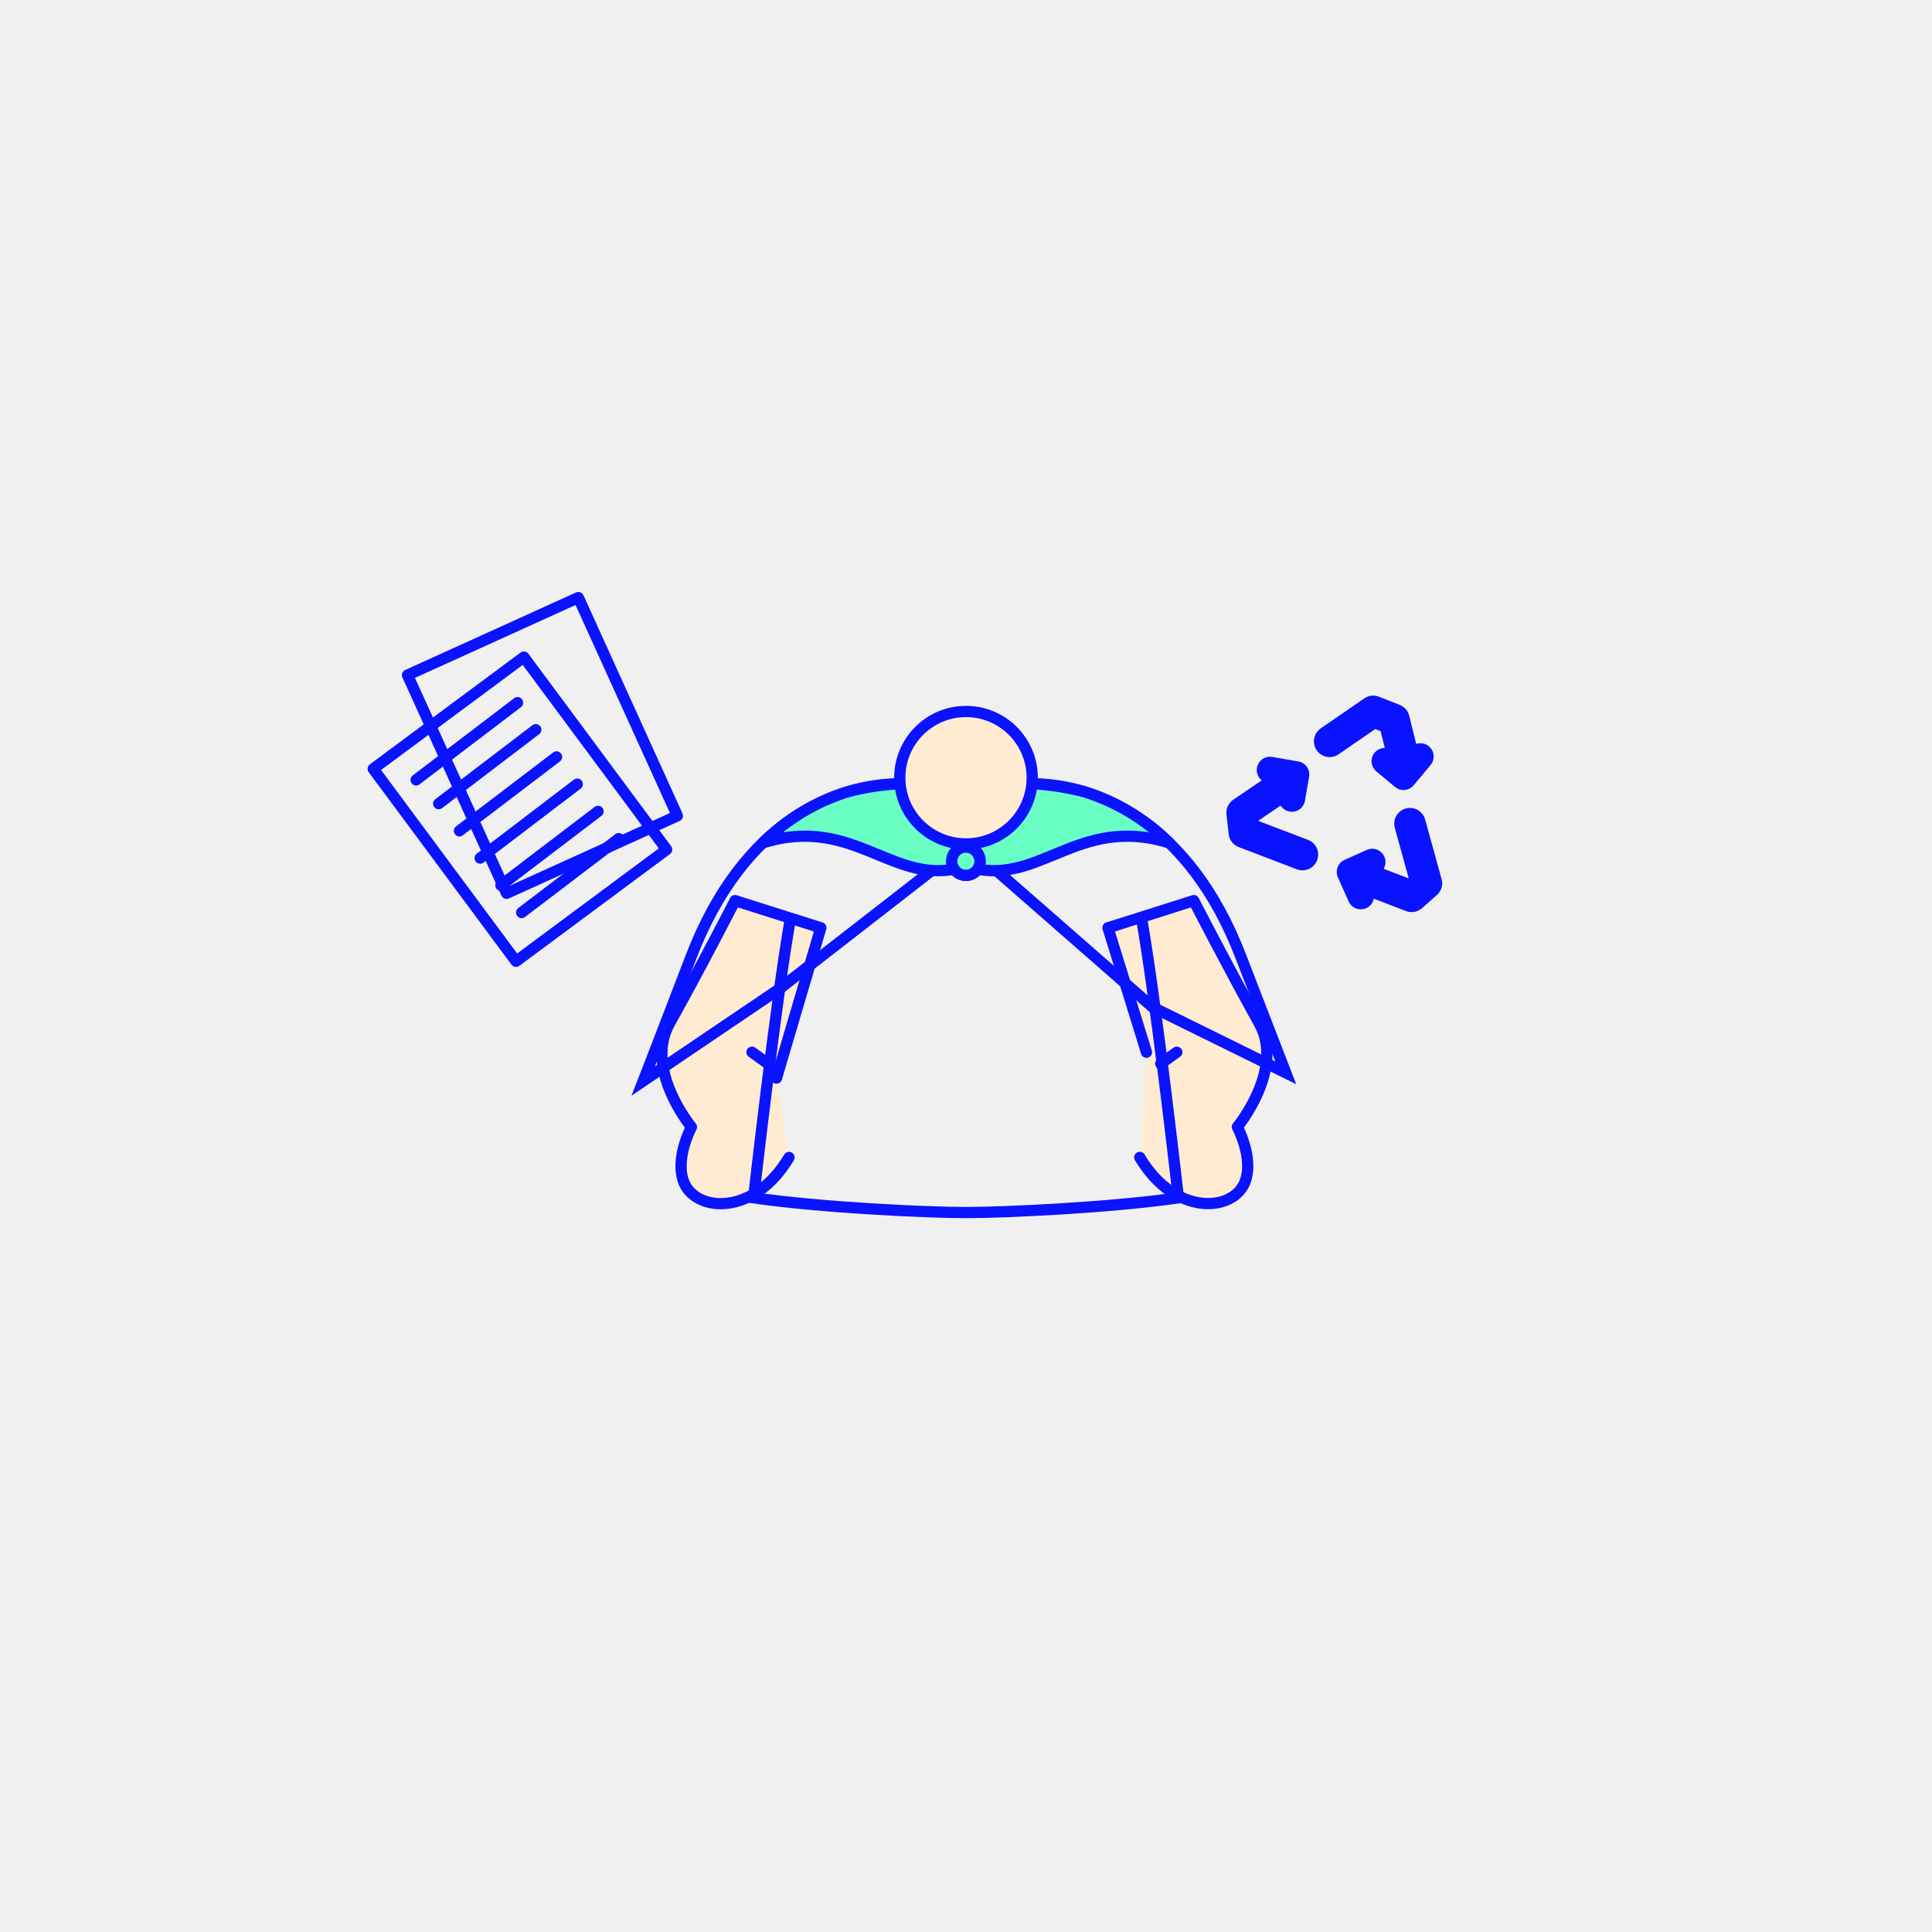
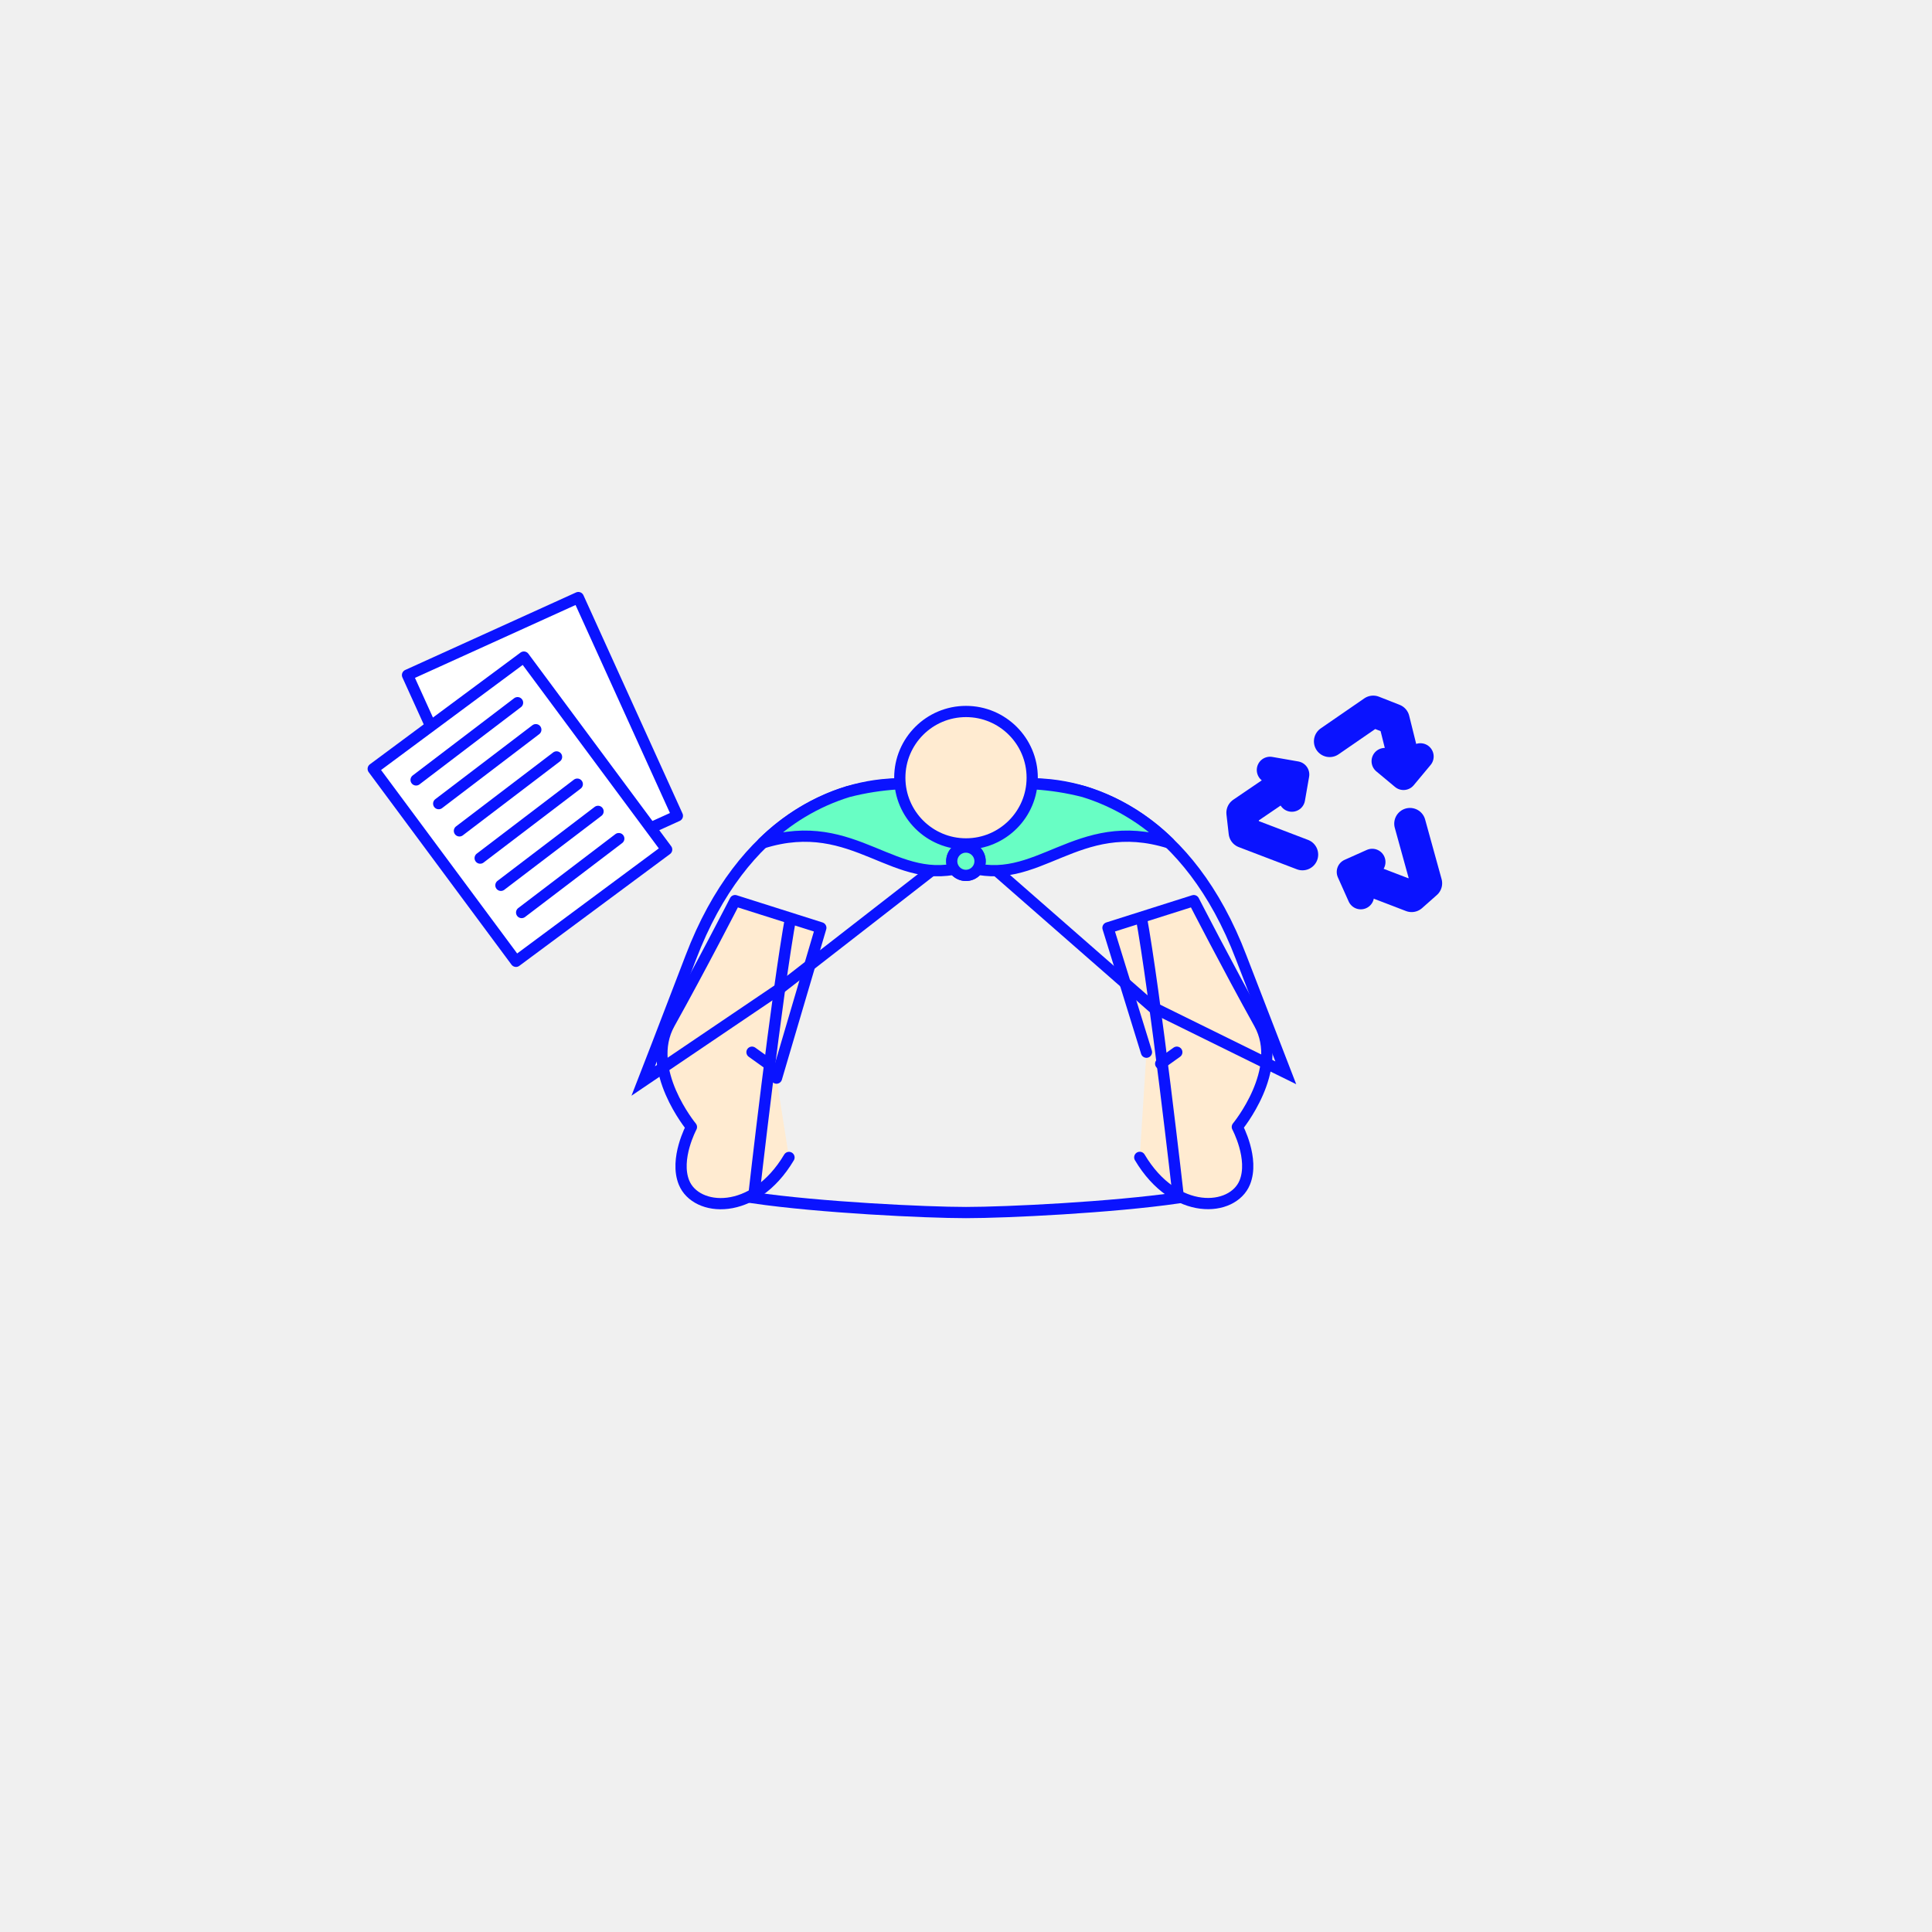
<svg xmlns="http://www.w3.org/2000/svg" class="tree-image-resource" viewBox="0 0 860 860" fill="none">
  <g clip-path="url(#clip0_203_3543)">
    <path d="M510.329 468.37L493.199 413L531.379 400.9C531.379 400.9 546.599 430.5 560.559 455.59C571.959 476.06 550.779 501.64 550.779 501.64C550.779 501.64 558.399 515.81 554.089 526.37C548.759 539.42 523.009 541.54 507.349 515.18" fill="#FFEBD1" />
    <path d="M510.329 468.37L493.199 413L531.379 400.9C531.379 400.9 546.599 430.5 560.559 455.59C571.959 476.06 550.779 501.64 550.779 501.64C550.779 501.64 558.399 515.81 554.089 526.37C548.759 539.42 523.009 541.54 507.349 515.18" stroke="#0A13FF" stroke-width="5" stroke-linecap="round" stroke-linejoin="round" />
    <path d="M345.641 479.91L365.381 413L327.201 400.9C327.201 400.9 312.001 430.54 298.001 455.63C286.601 476.1 307.781 501.68 307.781 501.68C307.781 501.68 300.171 515.85 304.481 526.41C309.801 539.46 335.551 541.58 351.211 515.22" fill="#FFEBD1" />
    <path d="M345.641 479.91L365.381 413L327.201 400.9C327.201 400.9 312.001 430.54 298.001 455.63C286.601 476.1 307.781 501.68 307.781 501.68C307.781 501.68 300.171 515.85 304.481 526.41C309.801 539.46 335.551 541.58 351.211 515.22" stroke="#0A13FF" stroke-width="5" stroke-linecap="round" stroke-linejoin="round" />
    <path d="M341.92 473.5L334.74 468.37" stroke="#0A13FF" stroke-width="5" stroke-linecap="round" stroke-linejoin="round" />
    <path d="M516.66 473.5L523.84 468.37" stroke="#0A13FF" stroke-width="5" stroke-linecap="round" stroke-linejoin="round" />
-     <path d="M257.438 266.001L181.402 300.509L225.489 397.653L301.525 363.145L257.438 266.001Z" class="fill" stroke="#0A13FF" stroke-width="5" stroke-linecap="round" stroke-linejoin="round" />
-     <path d="M233.192 292.489L166.131 342.238L229.691 427.916L296.753 378.166L233.192 292.489Z" class="fill" stroke="#0A13FF" stroke-width="5" stroke-linecap="round" stroke-linejoin="round" />
+     <path d="M257.438 266.001L181.402 300.509L225.489 397.653L301.525 363.145L257.438 266.001Z" fill="#FFFFFF" stroke="#0A13FF" stroke-width="5" stroke-linecap="round" stroke-linejoin="round" />
+     <path d="M233.192 292.489L166.131 342.238L229.691 427.916L296.753 378.166L233.192 292.489Z" fill="#FFFFFF" stroke="#0A13FF" stroke-width="5" stroke-linecap="round" stroke-linejoin="round" />
    <path d="M185.221 347.17L230.381 312.79" stroke="#0A13FF" stroke-width="5" stroke-linecap="round" stroke-linejoin="round" />
    <path d="M195.279 357.73L238.509 324.81" stroke="#0A13FF" stroke-width="5" stroke-linecap="round" stroke-linejoin="round" />
    <path d="M204.51 369.85L247.74 336.93" stroke="#0A13FF" stroke-width="5" stroke-linecap="round" stroke-linejoin="round" />
    <path d="M213.74 381.97L256.97 349.05" stroke="#0A13FF" stroke-width="5" stroke-linecap="round" stroke-linejoin="round" />
    <path d="M222.971 394.09L266.211 361.17" stroke="#0A13FF" stroke-width="5" stroke-linecap="round" stroke-linejoin="round" />
    <path d="M232.199 406.2L275.439 373.29" stroke="#0A13FF" stroke-width="5" stroke-linecap="round" stroke-linejoin="round" />
    <path d="M574.628 347L552.898 361.78L553.898 370.53L579.768 380.41" stroke="#0A13FF" stroke-width="14" stroke-linecap="round" stroke-linejoin="round" />
    <path d="M603.801 389.59L628.361 399L634.951 393.17L627.621 366.64" stroke="#0A13FF" stroke-width="14" stroke-linecap="round" stroke-linejoin="round" />
    <path d="M623.911 334.07L620.481 320.27L611.261 316.64L591.871 330" stroke="#0A13FF" stroke-width="14" stroke-linecap="round" stroke-linejoin="round" />
    <path d="M610.82 383.72L600.93 388.14L605.73 398.87" class="fill" />
    <path d="M610.82 383.72L600.93 388.14L605.73 398.87" stroke="#0A13FF" stroke-width="11.81" stroke-linecap="round" stroke-linejoin="round" />
    <path d="M575.05 355.44L576.91 344.77L565.34 342.75" class="fill" />
    <path d="M575.05 355.44L576.91 344.77L565.34 342.75" stroke="#0A13FF" stroke-width="11.81" stroke-linecap="round" stroke-linejoin="round" />
    <path d="M616.43 338.83L624.75 345.76L632.27 336.74" class="fill" />
    <path d="M616.43 338.83L624.75 345.76L632.27 336.74" stroke="#0A13FF" stroke-width="11.81" stroke-linecap="round" stroke-linejoin="round" />
    <path d="M430 375.64L347.05 440.11L286.33 481.18C286.33 481.18 295.85 456.73 307.48 426.26C330.88 364.79 373.06 348.94 400.15 348.94H427" class="fill" />
    <path d="M430 375.64L347.05 440.11L286.33 481.18C286.33 481.18 295.85 456.73 307.48 426.26C330.88 364.79 373.06 348.94 400.15 348.94H427" stroke="#0A13FF" stroke-width="5" stroke-miterlimit="10" />
    <path d="M430 375.64L513.08 448.35L572.35 477.55C572.35 477.55 566.35 462.03 552.52 426.26C529.12 364.79 486.94 348.94 459.85 348.94H433" class="fill" />
    <path d="M430 375.64L513.08 448.35L572.35 477.55C572.35 477.55 566.35 462.03 552.52 426.26C529.12 364.79 486.94 348.94 459.85 348.94H433" stroke="#0A13FF" stroke-width="5" stroke-miterlimit="10" />
    <path d="M503.769 390.84C496.429 372.78 486.459 354.73 429.999 354.73C373.539 354.73 363.569 372.73 356.229 390.84C343.929 421.06 335.449 533.65 335.449 533.65C365.039 537.94 400.679 539.89 429.999 539.75C459.319 539.89 494.999 537.94 524.549 533.65C524.549 533.65 516.069 421.06 503.769 390.84Z" class="fill" />
    <path d="M507.849 407.25C514.189 441.59 524.549 533.19 524.549 533.19C494.959 537.48 447.909 539.75 429.999 539.75C412.089 539.75 364.999 537.48 335.449 533.19C335.449 533.19 345.809 441.59 352.149 407.25" class="fill" />
    <path d="M507.849 407.25C514.189 441.59 524.549 533.19 524.549 533.19C494.959 537.48 447.909 539.75 429.999 539.75C412.089 539.75 364.999 537.48 335.449 533.19C335.449 533.19 345.809 441.59 352.149 407.25" stroke="#0A13FF" stroke-width="5" stroke-miterlimit="10" />
    <path d="M377.5 352.39C363.175 356.824 350.137 364.661 339.5 375.23C380.91 362.23 398.26 396.08 430.01 385.5V377.9L413.65 348.9H399.65C392.172 349.352 384.755 350.52 377.5 352.39Z" fill="#68FEC4" stroke="#0A13FF" stroke-width="5" stroke-linecap="round" stroke-linejoin="round" />
    <path d="M482.498 352.39C496.823 356.824 509.861 364.661 520.498 375.23C479.088 362.23 461.738 396.08 429.988 385.5V377.9L446.348 348.9H460.348C467.826 349.352 475.244 350.52 482.498 352.39Z" fill="#68FEC4" stroke="#0A13FF" stroke-width="5" stroke-linecap="round" stroke-linejoin="round" />
    <path d="M430.001 375.65C446.277 375.65 459.471 362.456 459.471 346.18C459.471 329.904 446.277 316.71 430.001 316.71C413.725 316.71 400.531 329.904 400.531 346.18C400.531 362.456 413.725 375.65 430.001 375.65Z" fill="#FFEBD1" stroke="#0A13FF" stroke-width="5" stroke-miterlimit="10" />
    <path d="M429.999 389.66C433.479 389.66 436.299 386.839 436.299 383.36C436.299 379.881 433.479 377.06 429.999 377.06C426.52 377.06 423.699 379.881 423.699 383.36C423.699 386.839 426.52 389.66 429.999 389.66Z" fill="#68FEC4" stroke="#0A13FF" stroke-width="5" stroke-miterlimit="10" />
    <path d="M429.941 389.66C433.42 389.66 436.241 386.839 436.241 383.36C436.241 379.881 433.42 377.06 429.941 377.06C426.461 377.06 423.641 379.881 423.641 383.36C423.641 386.839 426.461 389.66 429.941 389.66Z" fill="#68FEC4" stroke="#0A13FF" stroke-width="5" stroke-miterlimit="10" />
  </g>
  <defs>
    <clipPath id="clip0_203_3543">
      <rect width="100%" height="100%" class="fill" />
    </clipPath>
  </defs>
</svg>
